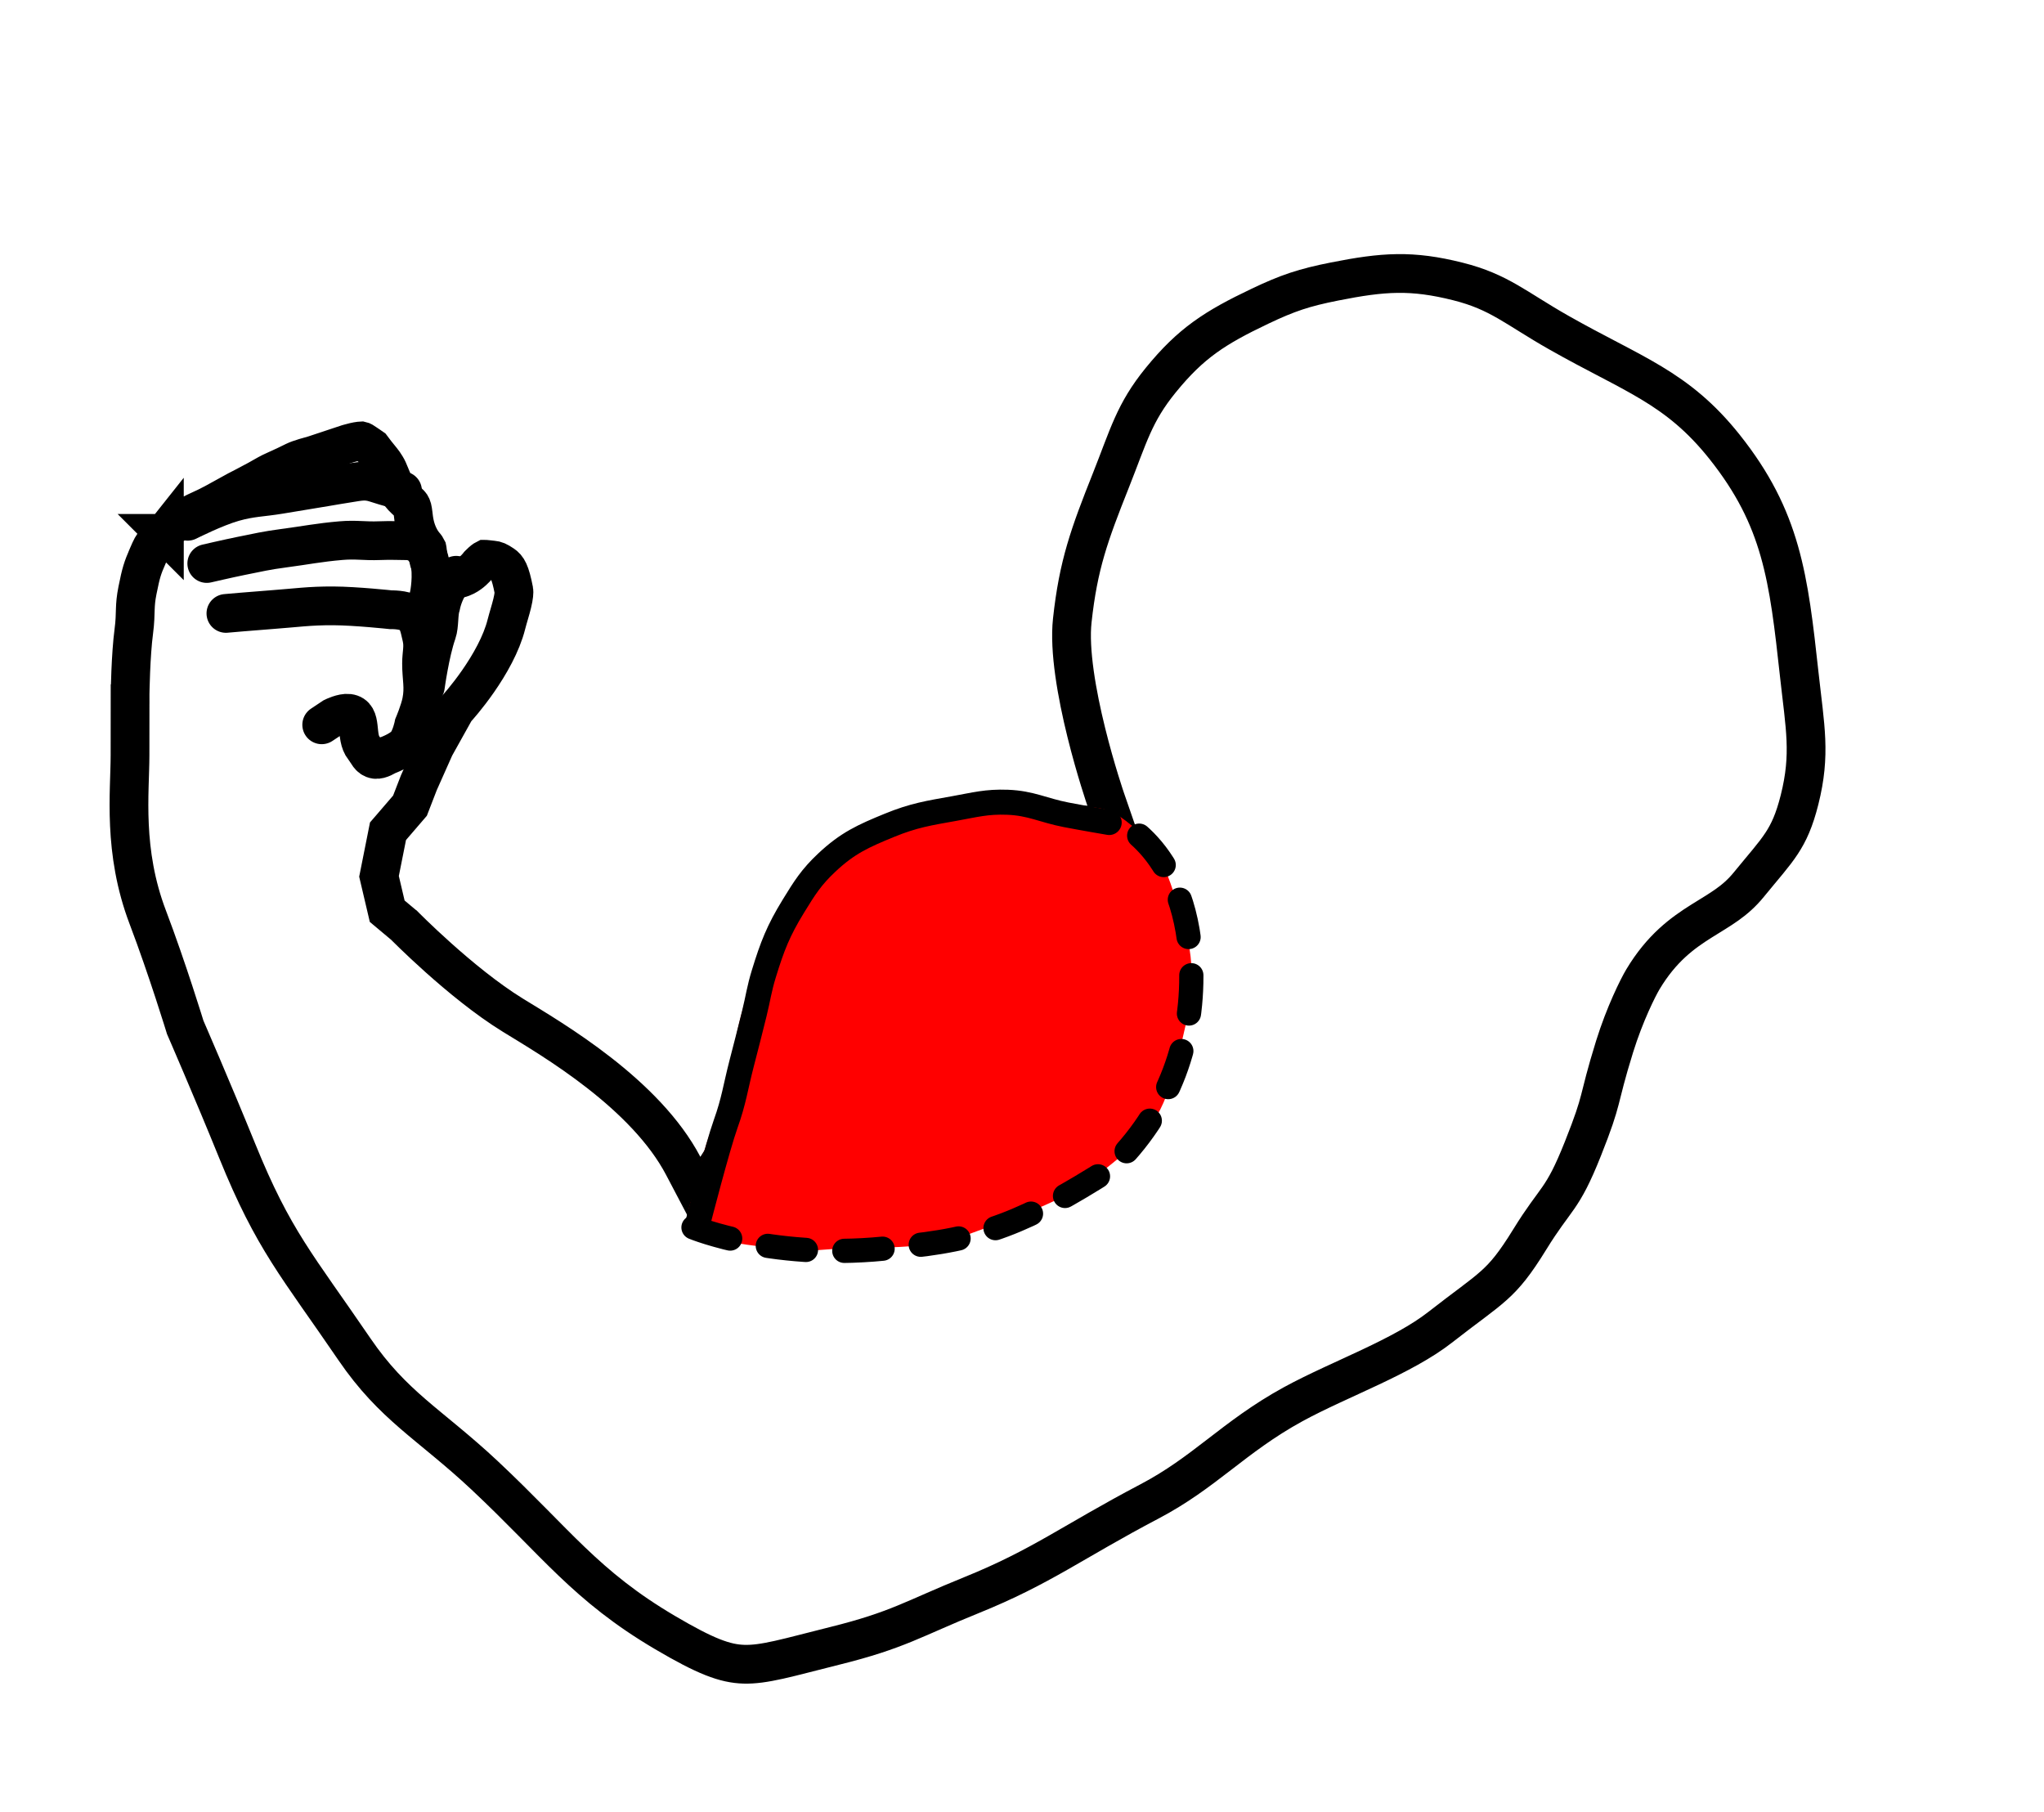
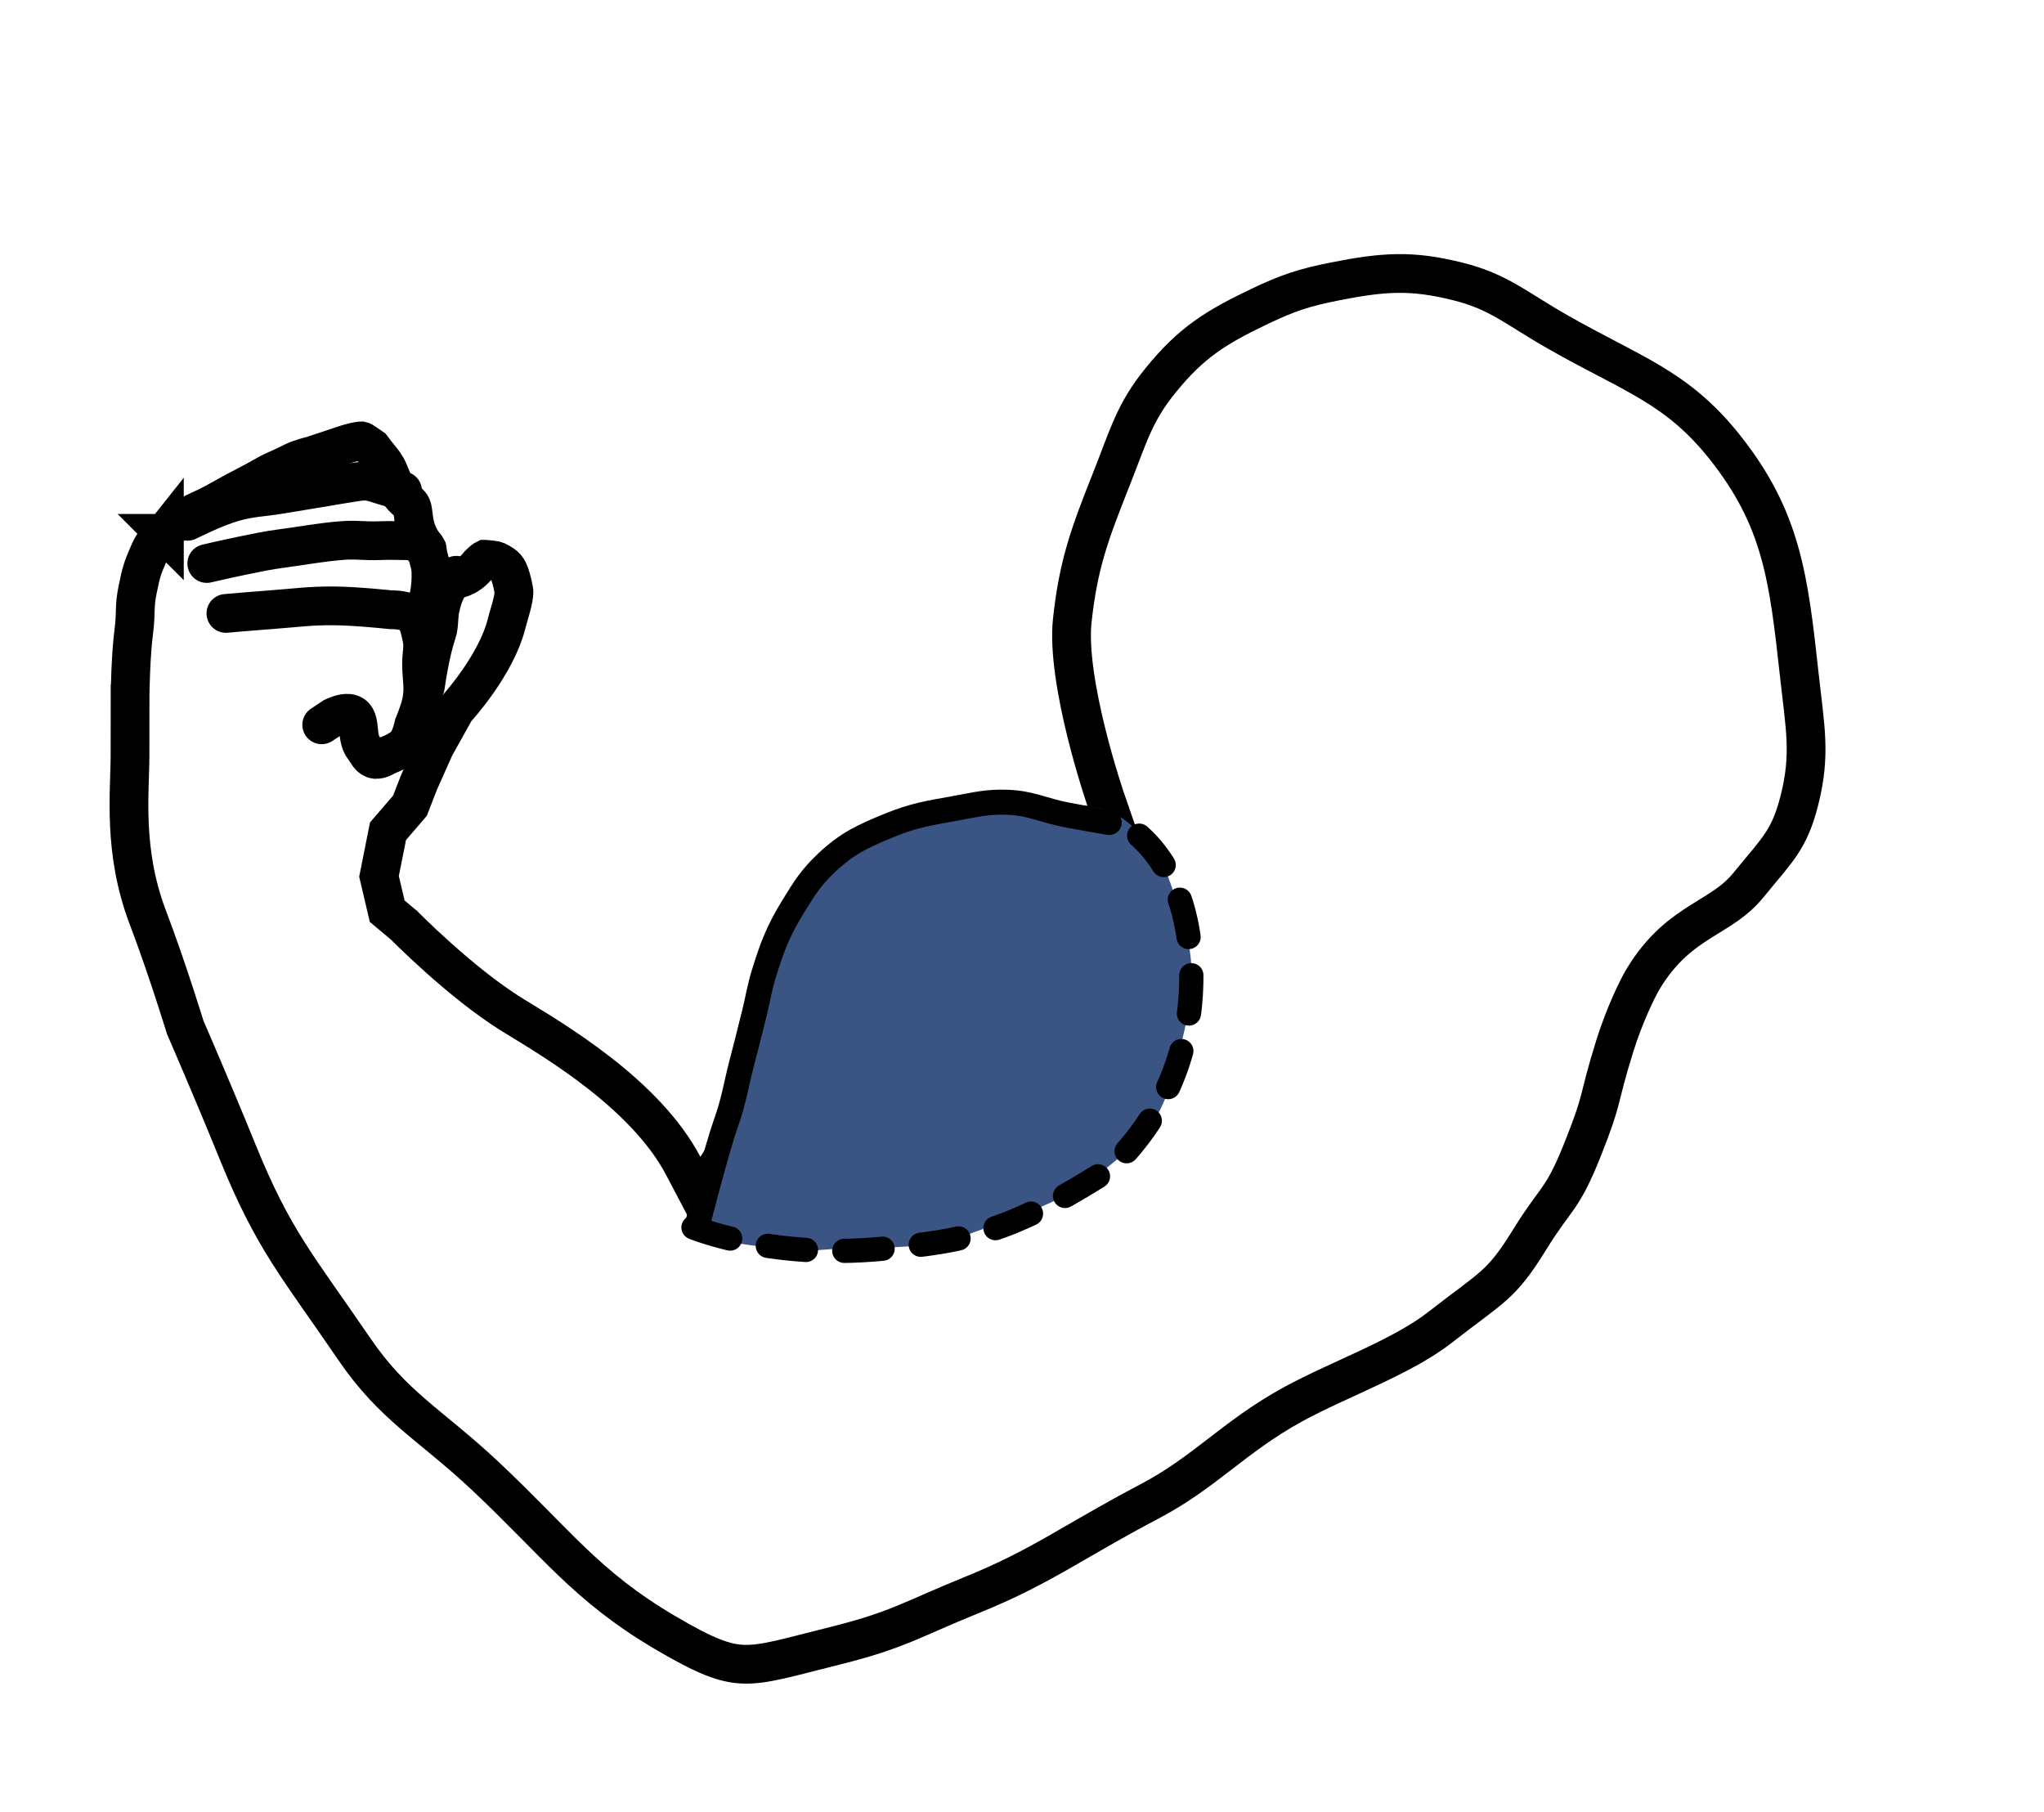
<svg xmlns="http://www.w3.org/2000/svg" width="211" height="187" viewBox="0 0 211 187" fill="none">
  <path d="M31.466 47.23C31.657 47.173 31.826 47.126 31.947 47.094C32.007 47.078 32.054 47.066 32.085 47.058C32.1 47.055 32.112 47.052 32.118 47.05C32.121 47.05 32.124 47.048 32.125 47.048L32.207 47.029L32.288 47.002L34.665 46.212L35.88 45.809C35.915 45.799 35.969 45.783 36.036 45.764C36.174 45.724 36.361 45.673 36.565 45.626C36.773 45.579 36.973 45.542 37.138 45.522C37.23 45.511 37.285 45.508 37.31 45.507C37.342 45.514 37.372 45.523 37.438 45.561C37.494 45.594 37.561 45.639 37.678 45.718C37.781 45.789 37.94 45.899 38.108 46.006C38.262 46.105 38.344 46.162 38.382 46.19C38.395 46.207 38.414 46.232 38.441 46.27C38.518 46.376 38.633 46.534 38.795 46.741C39.445 47.572 39.473 47.526 39.855 48.145C40.01 48.396 40.113 48.638 40.266 49.022C40.413 49.39 40.617 49.916 40.95 50.485C41.333 51.139 41.789 51.537 42.052 51.769C42.314 52.002 42.359 52.05 42.412 52.133C42.538 52.332 42.584 52.506 42.651 53.062C42.715 53.599 42.8 54.564 43.36 55.586C43.476 55.797 43.591 55.97 43.711 56.126C43.767 56.198 43.817 56.259 43.854 56.302C43.903 56.359 43.902 56.358 43.928 56.389C43.935 56.398 43.977 56.437 44.095 56.668C44.098 56.682 44.102 56.703 44.107 56.733C44.115 56.79 44.122 56.857 44.132 56.958C44.141 57.045 44.155 57.187 44.172 57.322C44.203 57.549 44.278 58.086 44.597 58.601C45.001 59.256 45.655 59.665 46.41 59.774C47.112 59.875 47.687 59.658 48.026 59.484C48.378 59.304 48.656 59.078 48.843 58.908C49.038 58.73 49.195 58.558 49.3 58.434C49.347 58.379 49.386 58.329 49.417 58.289C49.431 58.275 49.448 58.256 49.469 58.234C49.533 58.168 49.624 58.079 49.727 57.987C49.832 57.893 49.931 57.816 50.012 57.762C50.038 57.745 50.057 57.733 50.069 57.727L50.071 57.727C50.071 57.727 50.085 57.726 50.129 57.729C50.182 57.732 50.25 57.739 50.385 57.756C50.506 57.771 50.683 57.794 50.879 57.811C51.17 57.837 51.372 57.908 51.922 58.276C52.366 58.573 52.67 58.999 53.045 60.953C53.075 61.107 53.057 61.523 52.871 62.288C52.787 62.632 52.686 62.985 52.579 63.353C52.477 63.703 52.361 64.096 52.273 64.445C51.764 66.471 50.538 68.61 49.347 70.322C48.764 71.159 48.215 71.858 47.814 72.345C47.614 72.588 47.452 72.777 47.342 72.903C47.287 72.966 47.245 73.013 47.218 73.043C47.205 73.058 47.195 73.068 47.19 73.074C47.187 73.077 47.185 73.079 47.184 73.08L47.026 73.253L46.911 73.46L44.926 77.022L44.883 77.1L44.847 77.181L43.259 80.745L43.239 80.79L43.22 80.838L42.322 83.16L40.396 85.4L40.053 85.797L39.95 86.313L39.21 90.027L39.125 90.453L39.224 90.875L39.818 93.404L39.97 94.053L40.481 94.481L41.717 95.516C41.72 95.518 41.722 95.52 41.725 95.522C41.771 95.569 41.838 95.636 41.925 95.722C42.098 95.894 42.35 96.142 42.667 96.449C43.3 97.061 44.199 97.91 45.263 98.861C47.372 100.746 50.203 103.098 52.938 104.782C55.002 106.053 58.409 108.053 61.843 110.731C65.293 113.421 68.601 116.67 70.528 120.336L72.113 123.35L73.974 120.498C76.144 117.17 77.328 113.545 77.972 110.799C78.296 109.417 78.489 108.236 78.601 107.393C78.657 106.971 78.694 106.632 78.717 106.395C78.722 106.344 78.724 106.298 78.728 106.257C78.762 106.149 78.813 105.997 78.878 105.806C79.023 105.38 79.243 104.765 79.539 104.027C80.133 102.545 81.017 100.599 82.186 98.7C83.739 96.179 84.801 94.788 86.021 93.629C87.275 92.439 88.758 91.429 91.317 89.729C95.54 86.923 97.654 85.454 102.09 85.214C103.902 85.117 106.417 85.108 108.512 85.125C109.553 85.134 110.478 85.149 111.142 85.162C111.474 85.168 111.741 85.174 111.924 85.178C112.016 85.18 112.086 85.183 112.134 85.184C112.158 85.184 112.176 85.184 112.188 85.184C112.194 85.184 112.198 85.185 112.201 85.185C112.203 85.185 112.204 85.185 112.204 85.185L112.205 85.185L115.092 85.261L114.148 82.532L114.138 82.503C114.131 82.481 114.119 82.448 114.105 82.405C114.075 82.317 114.03 82.184 113.974 82.013C113.861 81.67 113.7 81.169 113.509 80.546C113.125 79.296 112.62 77.562 112.14 75.62C111.157 71.647 110.357 67.119 110.689 64.056C111.313 58.295 112.449 55.183 114.671 49.597C116.498 45.002 117.07 42.614 119.83 39.229C122.944 35.408 125.414 33.823 130.054 31.613C132.942 30.237 134.625 29.679 137.763 29.057C142.804 28.057 145.732 27.853 150.512 29.056C154.777 30.129 156.445 31.791 160.905 34.323C168.542 38.66 173.102 39.938 178.024 46.122C183.919 53.53 184.639 59.603 185.737 69.635C186.332 75.07 186.955 77.824 185.764 82.555C185.228 84.686 184.652 85.931 183.912 87.056C183.101 88.288 182.123 89.353 180.527 91.31C179.104 93.056 177.616 93.833 175.647 95.069C173.665 96.314 171.529 97.866 169.607 101.065C169.096 101.916 167.717 104.67 166.674 108.023C165.756 110.977 165.466 112.316 165.152 113.518C164.852 114.661 164.5 115.807 163.399 118.575C161.232 124.026 160.661 123.473 157.905 127.948C156.371 130.438 155.404 131.611 154.235 132.663C152.938 133.831 151.493 134.788 148.65 137.01C146.742 138.5 144.23 139.809 141.492 141.103C138.839 142.357 135.899 143.627 133.496 144.939C130.387 146.638 128.046 148.46 125.826 150.168C123.598 151.883 121.48 153.492 118.668 154.97C110.667 159.176 107.549 161.709 100.267 164.654C94.271 167.079 92.724 168.253 86.173 169.88C83.722 170.488 81.96 170.973 80.416 171.317C78.907 171.653 77.806 171.807 76.794 171.777C74.834 171.721 72.84 170.977 68.635 168.499C60.461 163.682 57.438 159.24 50.038 152.295C47.275 149.702 44.719 147.756 42.643 145.959C40.514 144.116 38.582 142.188 36.585 139.262C30.68 130.61 28.241 128.04 24.492 118.805C23.22 115.672 21.866 112.454 20.83 110.023C20.312 108.806 19.873 107.784 19.564 107.067C19.41 106.708 19.287 106.426 19.203 106.233C19.167 106.149 19.138 106.081 19.117 106.032C19.104 105.989 19.087 105.934 19.067 105.869C19.012 105.69 18.931 105.429 18.827 105.099C18.62 104.44 18.323 103.508 17.963 102.41C17.245 100.218 16.269 97.349 15.254 94.678C12.649 87.828 13.418 81.772 13.422 77.961L13.428 71.647L13.429 71.646C13.429 71.644 13.428 71.641 13.428 71.638C13.428 71.631 13.429 71.62 13.429 71.606C13.429 71.577 13.43 71.532 13.431 71.475C13.433 71.362 13.437 71.194 13.442 70.985C13.453 70.567 13.47 69.982 13.497 69.318C13.554 67.972 13.652 66.364 13.814 65.153C13.945 64.174 13.947 63.457 13.967 62.879C13.987 62.324 14.022 61.778 14.194 60.926C14.569 59.059 14.7 58.664 15.261 57.365L15.261 57.364L15.271 57.34C15.61 56.555 15.718 56.322 16.08 55.906C16.145 55.831 16.281 55.7 16.442 55.554C16.515 55.488 16.579 55.431 16.626 55.391C16.649 55.371 16.667 55.355 16.679 55.346C16.684 55.341 16.689 55.337 16.691 55.336L16.691 55.335L16.693 55.335L16.846 55.206L16.969 55.051L16.969 55.052L16.968 55.052L16.969 55.053C16.969 55.053 16.969 55.052 16.97 55.051C16.972 55.048 16.976 55.042 16.983 55.034C16.996 55.018 17.017 54.992 17.045 54.96C17.101 54.894 17.18 54.802 17.272 54.702C17.485 54.471 17.659 54.312 17.737 54.258C18.31 53.861 18.399 53.85 19.228 53.393C19.798 53.079 20.066 52.913 20.466 52.738C21.073 52.473 21.652 52.18 22.07 51.958C22.282 51.846 22.457 51.75 22.581 51.681C22.643 51.646 22.693 51.618 22.728 51.598C22.745 51.588 22.759 51.581 22.77 51.575L22.771 51.574L24.47 50.639C24.477 50.636 24.484 50.632 24.492 50.629C24.53 50.609 24.585 50.58 24.653 50.545C24.791 50.474 24.983 50.376 25.2 50.263C25.629 50.04 26.173 49.754 26.591 49.524C27.598 48.969 27.661 48.886 28.503 48.513C29.306 48.158 29.657 47.982 30.403 47.616C30.653 47.493 31.056 47.352 31.466 47.23Z" stroke="black" stroke-width="4" />
-   <path d="M75.422 110.156C75.885 106.78 77.186 101.095 79.879 95.731C82.572 90.367 83.21 88.957 89.271 85.425C92.147 83.748 93.219 83.623 96.485 82.975C101.649 81.951 103.713 81.143 108.705 82.816C110.937 83.564 113.534 82.84 115.467 84.184C119.791 87.187 120.26 89.433 121.917 94.429C123.573 99.426 123.18 102.804 121.895 107.909C120.746 112.475 120.033 115.588 116.486 118.684C110.429 123.973 107.606 124.562 99.746 127.484C94.811 129.319 89.083 128.481 83.603 129.124C66.392 127.879 71.572 125.816 72.35 120.485C72.83 117.19 74.97 113.454 75.422 110.156Z" fill="#FF0000" />
+   <path d="M75.422 110.156C75.885 106.78 77.186 101.095 79.879 95.731C82.572 90.367 83.21 88.957 89.271 85.425C92.147 83.748 93.219 83.623 96.485 82.975C101.649 81.951 103.713 81.143 108.705 82.816C110.937 83.564 113.534 82.84 115.467 84.184C119.791 87.187 120.26 89.433 121.917 94.429C123.573 99.426 123.18 102.804 121.895 107.909C120.746 112.475 120.033 115.588 116.486 118.684C110.429 123.973 107.606 124.562 99.746 127.484C94.811 129.319 89.083 128.481 83.603 129.124C66.392 127.879 71.572 125.816 72.35 120.485C72.83 117.19 74.97 113.454 75.422 110.156Z" fill="#3A5483" />
  <path d="M33.21 74.812L34.399 74.021C34.399 74.021 35.351 73.549 35.984 73.626C37.502 73.813 36.602 76.021 37.564 77.21C37.974 77.717 38.106 78.29 38.752 78.383C39.236 78.452 39.94 77.988 39.94 77.988C39.94 77.988 41.346 77.495 41.922 76.802C42.454 76.161 42.716 74.822 42.716 74.822C42.716 74.822 43.318 73.405 43.511 72.446C43.816 70.93 43.513 70.032 43.515 68.485C43.516 67.403 43.771 66.766 43.518 65.713C43.275 64.704 43.196 63.909 42.332 63.335C41.675 62.898 40.352 62.937 40.352 62.937C40.352 62.937 36.736 62.547 34.411 62.535C31.931 62.522 30.546 62.743 28.073 62.924C26.216 63.06 23.32 63.315 23.32 63.315" stroke="black" stroke-width="4" stroke-linecap="round" />
  <path d="M21.345 58.164C21.345 58.164 23.513 57.659 24.91 57.376C26.605 57.032 27.554 56.813 29.268 56.588C31.574 56.285 32.894 56 35.211 55.802C36.759 55.669 37.618 55.868 39.171 55.806C40.36 55.759 41.152 55.808 41.944 55.809C43.152 55.81 44.027 56.62 44.319 57.792C44.713 59.377 44.315 61.357 44.315 61.357L43.519 64.921" stroke="black" stroke-width="4" stroke-linecap="round" />
  <path d="M19.37 53.805C19.37 53.805 22.189 52.376 24.124 51.83C25.935 51.318 27.021 51.35 28.878 51.042C30.734 50.735 31.775 50.562 33.632 50.255C34.56 50.101 35.079 50.005 36.009 49.861C37.09 49.694 37.744 49.517 38.781 49.864C39.969 50.262 41.553 50.659 41.553 50.659" stroke="black" stroke-width="4" stroke-linecap="round" />
  <path d="M47.09 59.379C47.09 59.379 45.9 60.566 45.502 62.546C45.243 63.338 45.377 64.532 45.103 65.318C44.374 67.41 43.909 70.862 43.909 70.862" stroke="black" stroke-width="4" stroke-linecap="round" />
  <path d="M72.105 125.976C72.105 125.976 74.058 118.385 74.914 115.997C75.764 113.627 75.929 112.201 76.559 109.763C77.08 107.748 77.375 106.619 77.872 104.598C78.264 103.001 78.369 102.075 78.852 100.503C79.724 97.663 80.344 96.064 81.899 93.532C83.059 91.645 83.736 90.548 85.351 89.032C87.497 87.018 89.105 86.295 91.828 85.18C94.328 84.157 95.867 83.926 98.526 83.45C100.646 83.07 101.852 82.726 104.005 82.807C106.419 82.897 107.683 83.641 110.055 84.101C111.787 84.436 114.501 84.897 114.501 84.897" stroke="black" stroke-width="2.583" stroke-linecap="round" />
  <path d="M71.588 126.695C71.588 126.695 80.165 130.241 92.359 128.753C101.381 128.038 106.123 125.993 114.519 120.684C120.776 114.711 123.333 107.164 122.942 99.252C122.339 87.039 114.667 84.361 114.667 84.361" stroke="black" stroke-width="2.5" stroke-linecap="round" stroke-dasharray="3.96 3.96" />
</svg>
